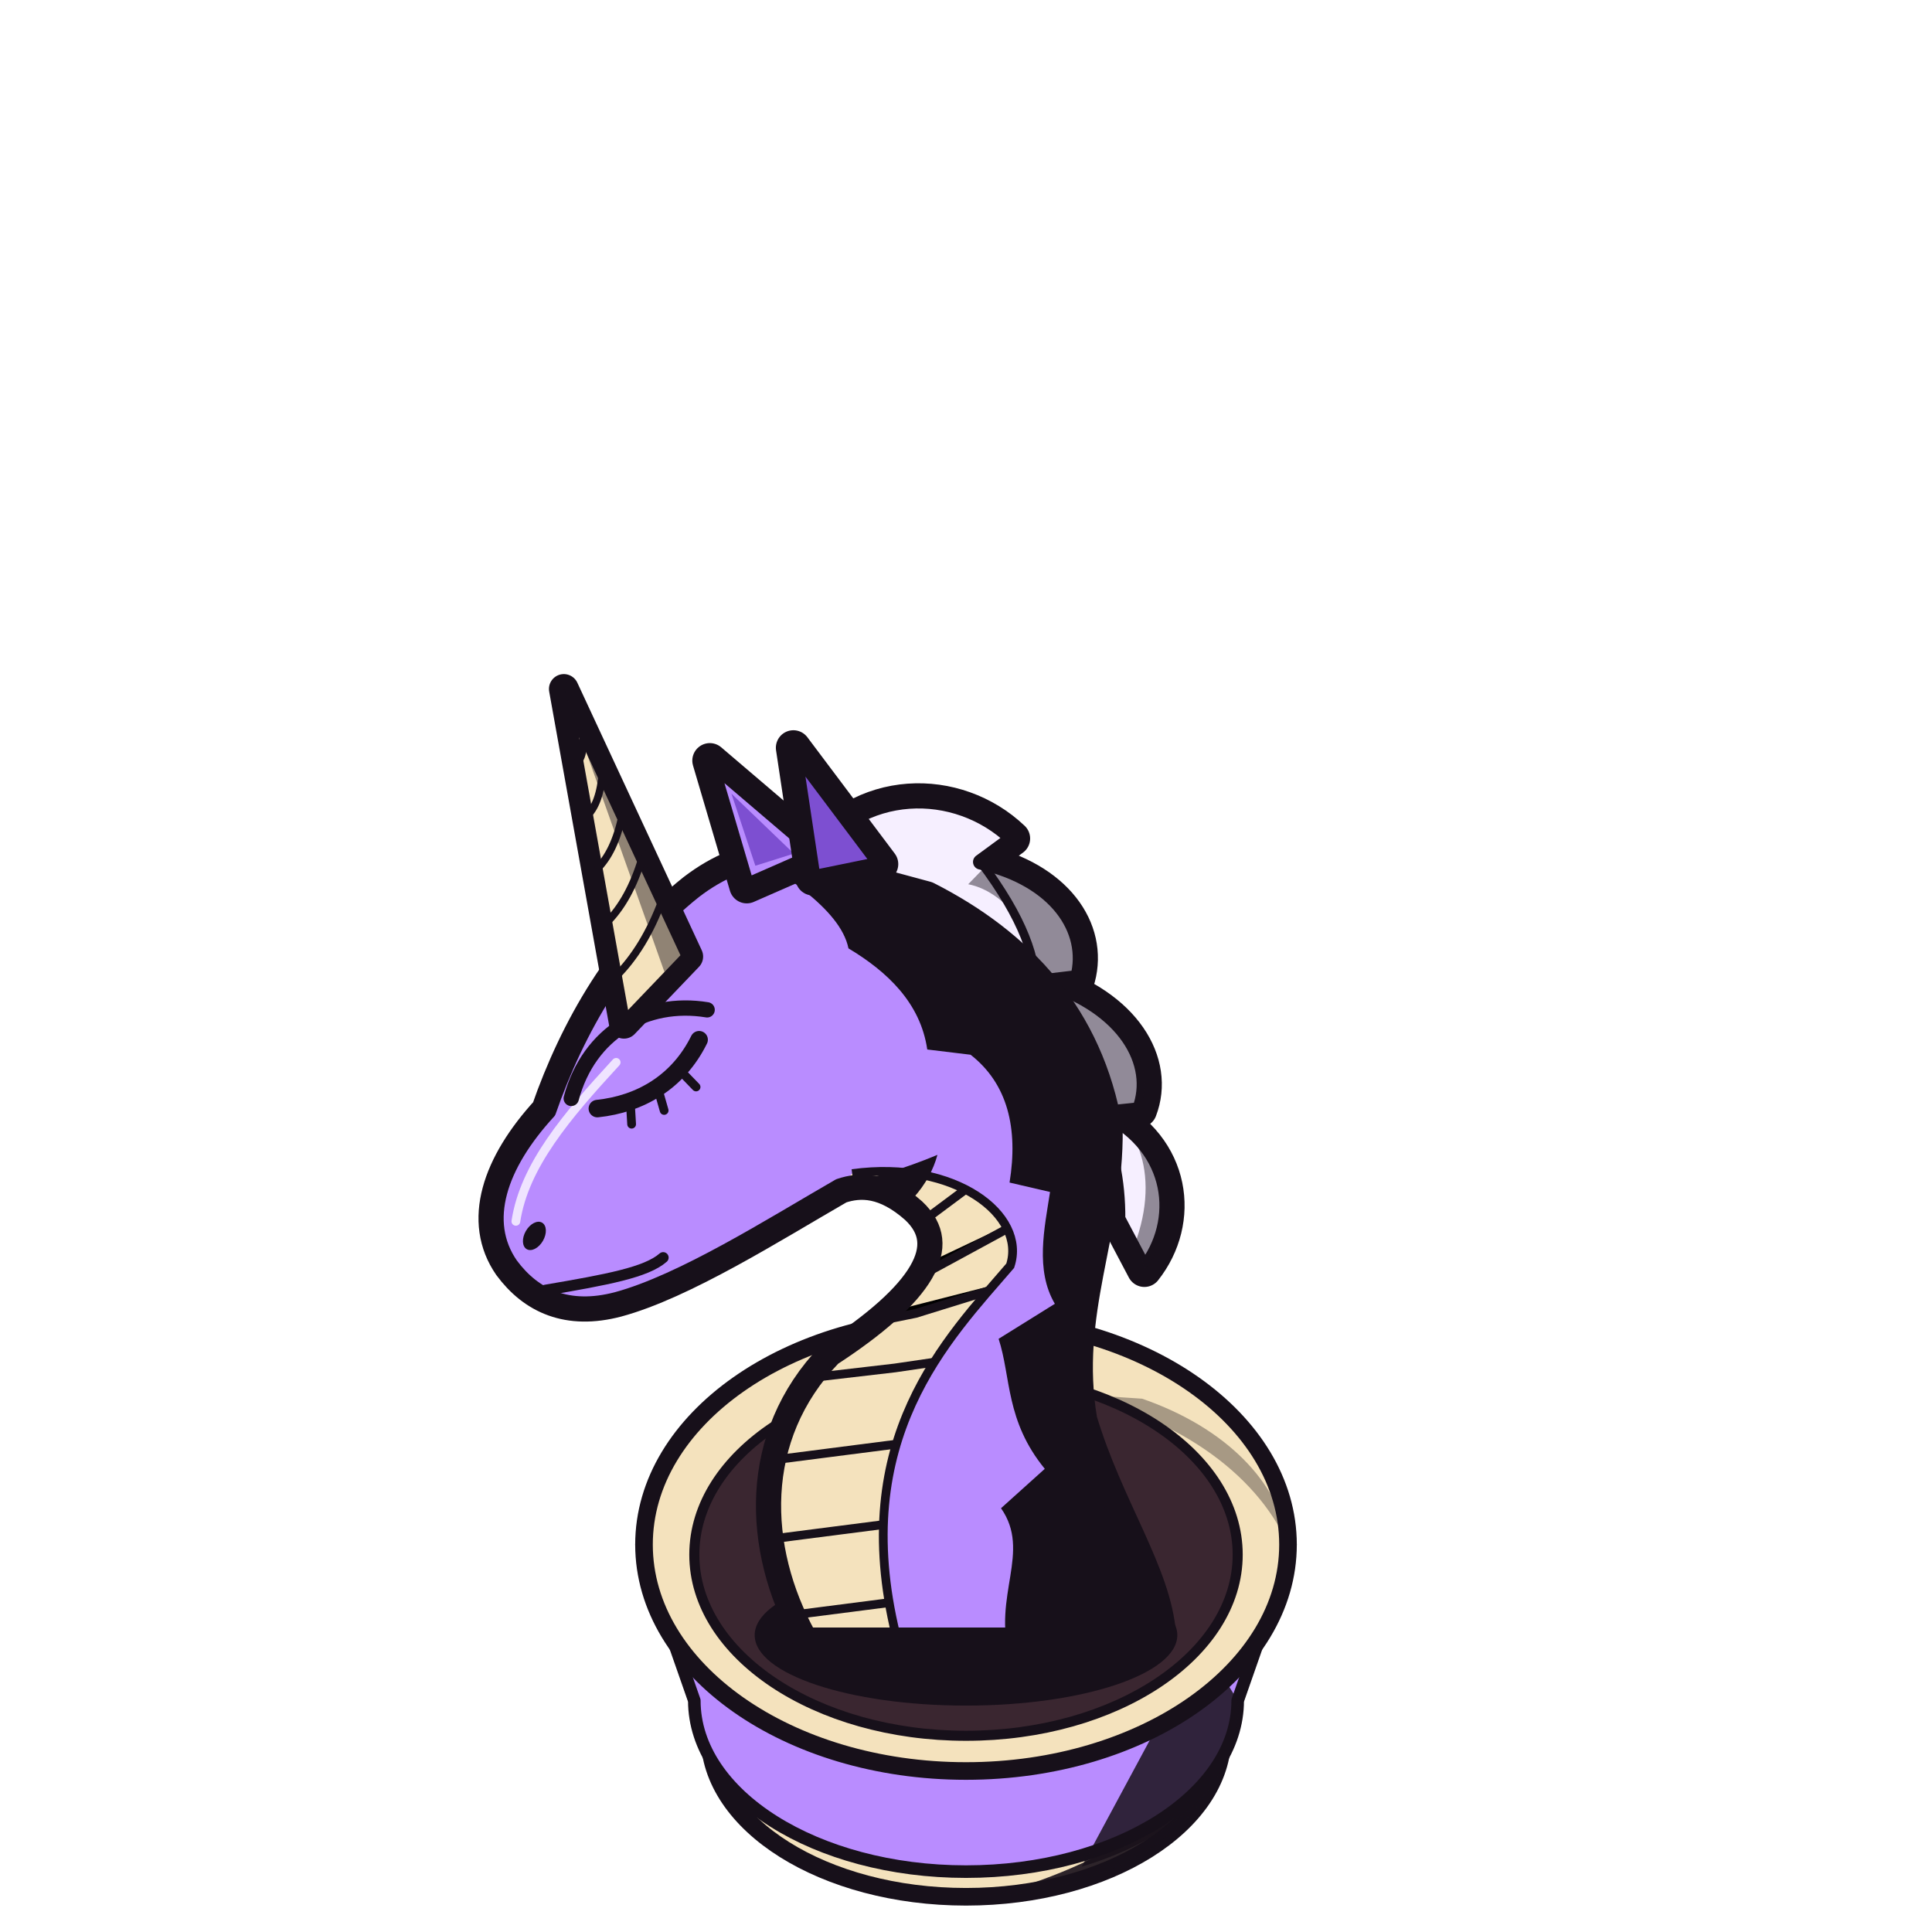
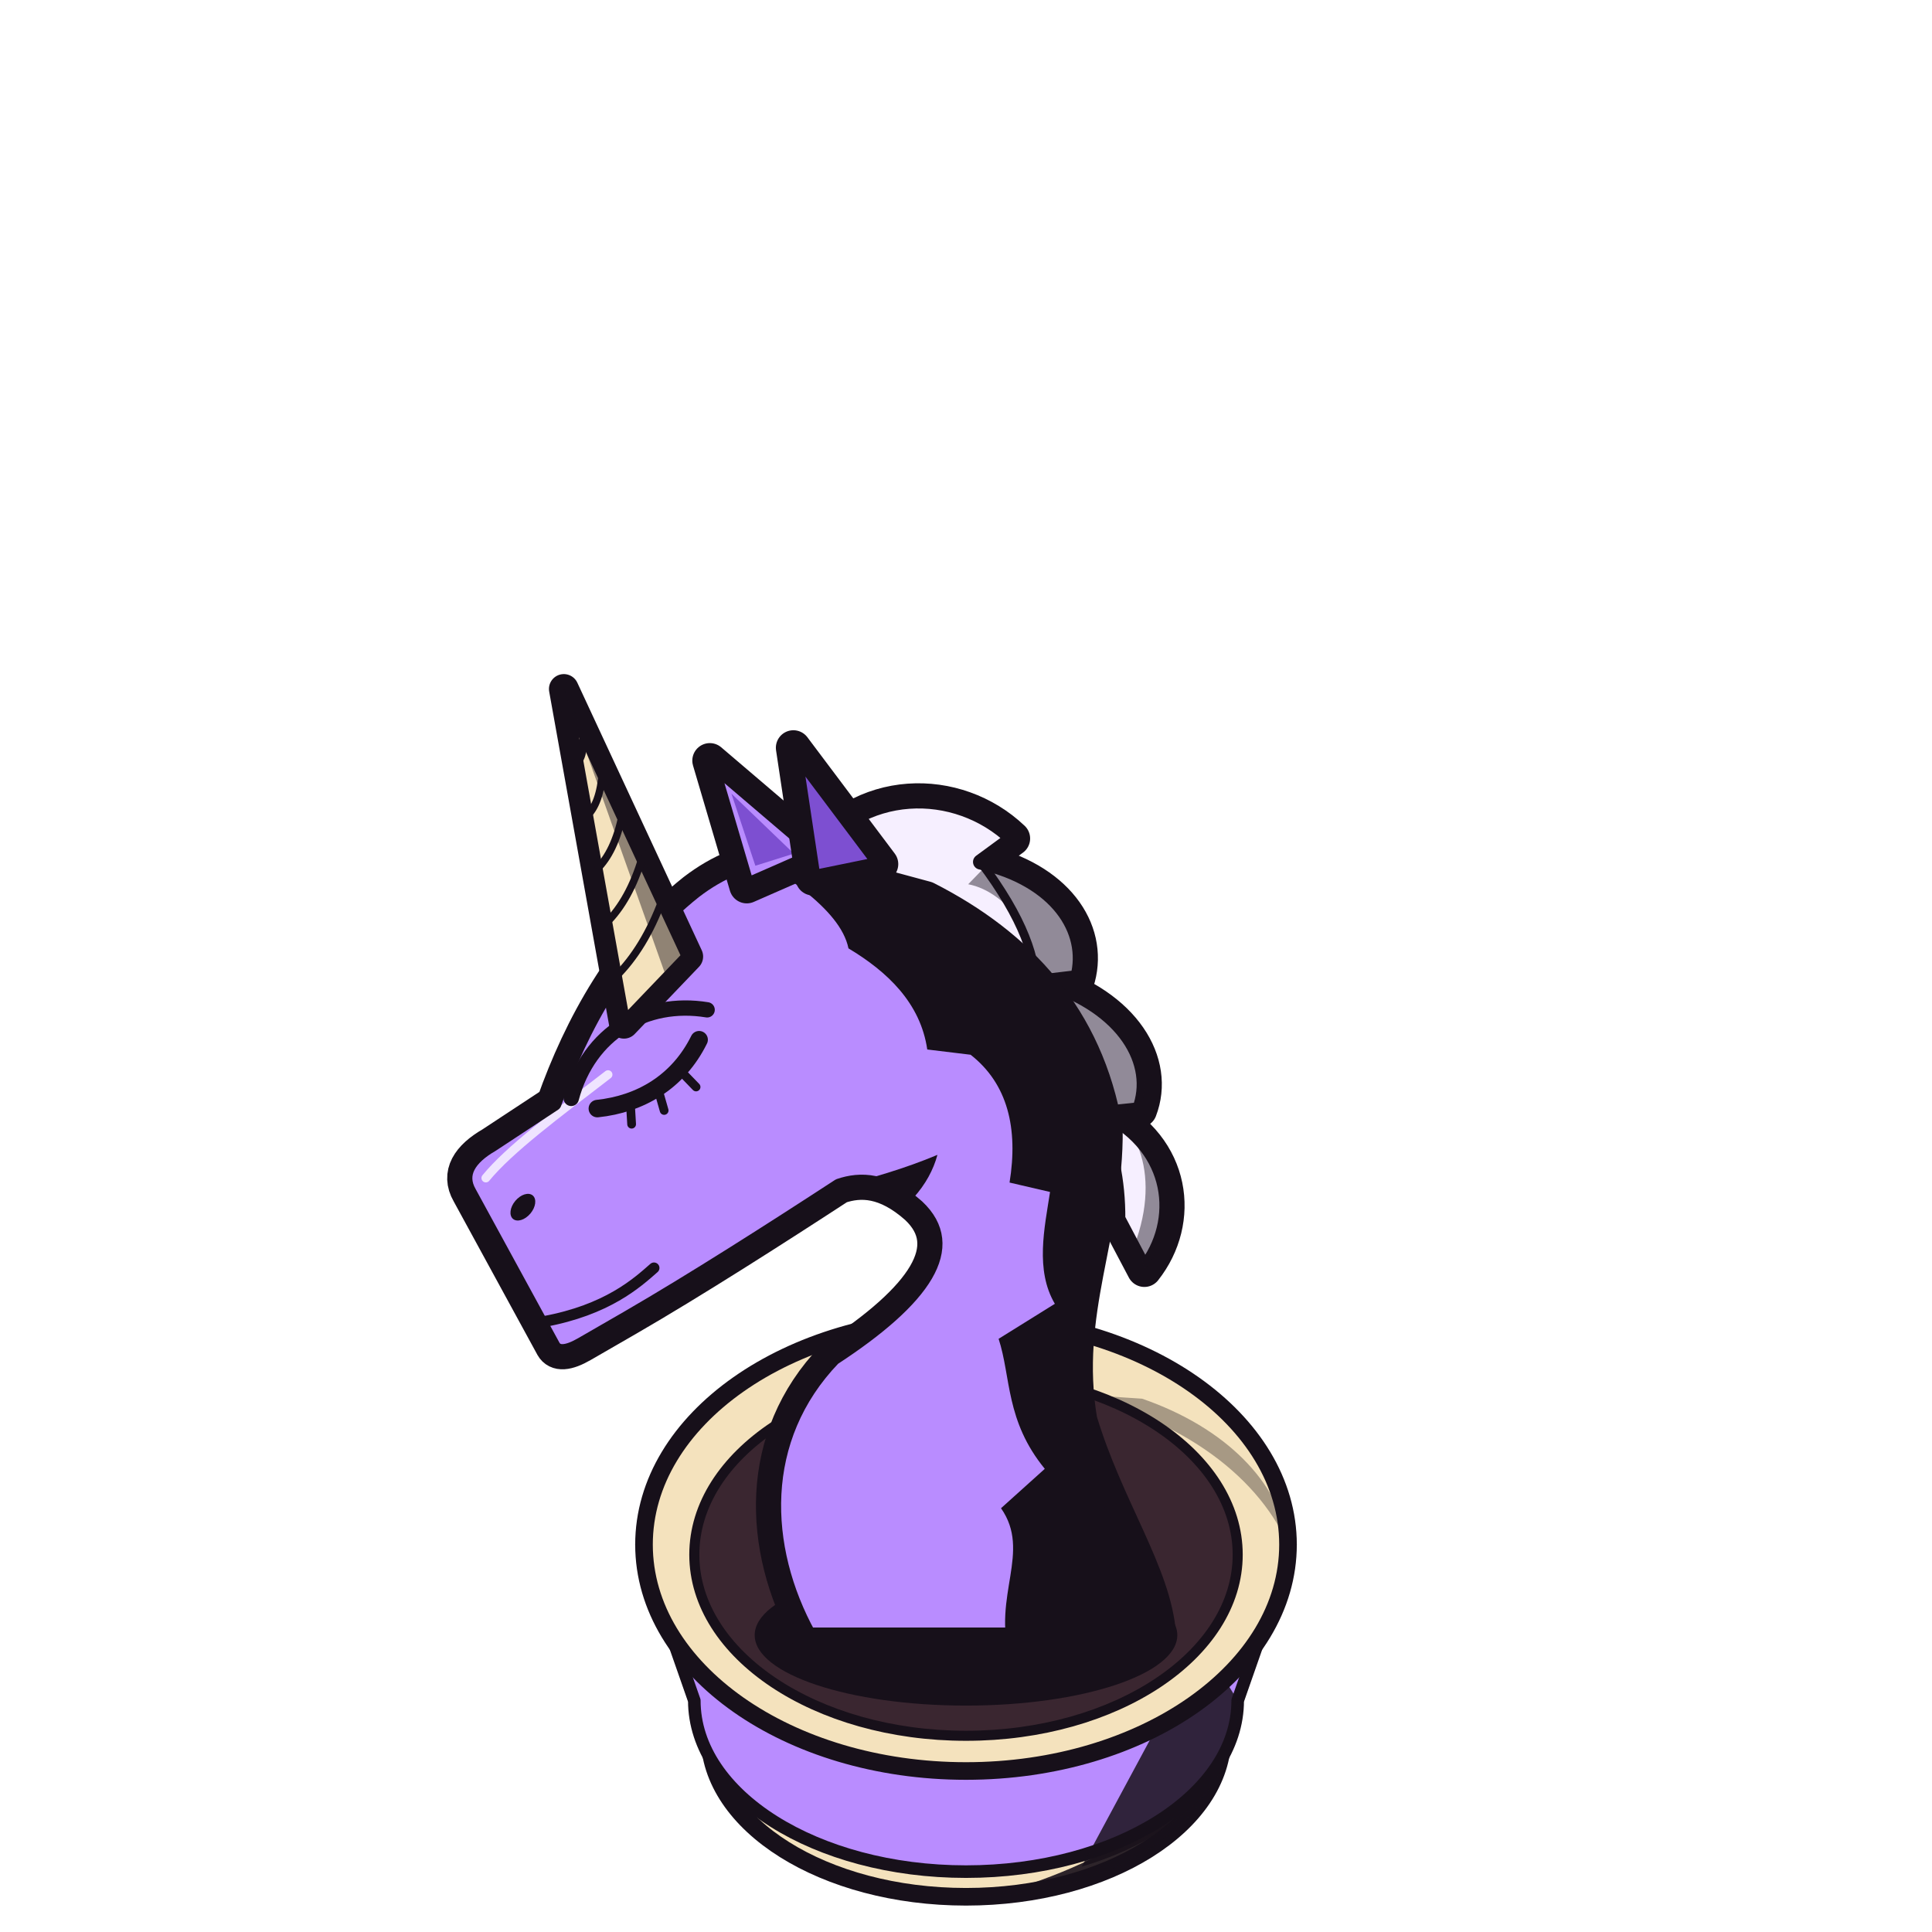
<svg xmlns="http://www.w3.org/2000/svg" viewBox="0 0 768 768" width="768" height="768">
  <path d="M256,614 L282,690 A102,64 0 0 0 486,690 L512,614 Z" fill="#f4e2bd" stroke="#17101a" stroke-width="7" stroke-linejoin="round" />
  <path d="M498,614 L486,690 A102,64 0 0 1 392,754 C440,742 478,716 486,690 Z" fill="#17101a" opacity=".9" />
  <path d="M262,636 L276,676 A108,68 0 0 0 492,676 L506,636 A128,90 0 0 1 262,636 Z" fill="#b98cff" stroke="#17101a" stroke-width="5" stroke-linejoin="round" />
  <path d="M470,640 L492,676 A108,68 0 0 1 430,742 L458,690 Z" fill="#17101a" opacity=".85" />
  <ellipse cx="384" cy="614" rx="128" ry="90" fill="#f4e2bd" stroke="#17101a" stroke-width="7" />
  <ellipse cx="384" cy="618" rx="108" ry="72" fill="#3a2630" stroke="#17101a" stroke-width="4" />
  <path d="M424,554 A128,90 0 0 1 512,614 A108,72 0 0 0 454,556 Z" fill="#17101a" opacity=".35" />
  <ellipse cx="384" cy="650" rx="84" ry="28" fill="#17101a" />
  <g transform="translate(384 650) scale(0.87) translate(-384 -650)">
    <path d="M311.8,296.1 C335.7,261.5 379.6,261.6 405.3,286.0 L390.7,296.7 C425.2,304.5 440.9,327.8 435.1,349.6 L420.0,351.4 C456.5,362.7 471.5,388.7 463.3,410.0 L447.9,411.6 C479.0,427.3 483.1,460.6 465.5,482.9 L453.3,459.8 C453.5,425.0 439.8,397.7 416.1,376.8 C390.9,345.1 360.5,316.5 311.8,296.1 Z" fill="none" stroke="#17101a" stroke-width="16" stroke-linejoin="round" />
    <path d="M311.8,296.1 C335.7,261.5 379.6,261.6 405.3,286.0 L390.7,296.7 C425.2,304.5 440.9,327.8 435.1,349.6 L420.0,351.4 C456.5,362.7 471.5,388.7 463.3,410.0 L447.9,411.6 C479.0,427.3 483.1,460.6 465.5,482.9 L453.3,459.8 C453.5,425.0 439.8,397.7 416.1,376.8 C390.9,345.1 360.5,316.5 311.8,296.1 Z" fill="#f6efff" stroke="#17101a" stroke-width="7" stroke-linejoin="round" />
    <path d="M390.7,296.7 C410.2,322.5 416.7,341.8 415.8,356.2 M420.0,351.4 C439.4,377.1 446.0,396.5 447.2,414.3" fill="none" stroke="#17101a" stroke-width="4" />
    <path d="M405.3,286.0 L390.7,296.7 C425.2,304.5 440.9,327.8 435.1,349.6 L420.0,351.4 C456.5,362.7 471.5,388.7 463.3,410.0 L447.9,411.6 C479.0,427.3 483.1,460.6 465.5,482.9 L462.0,468.9 C473.5,435.0 458.7,410.2 441.3,408.4 C448.6,381.1 433.2,362.3 416.0,360.6 C421.6,334.3 403.2,310.3 385.0,306.9 Z" fill="#17101a" opacity=".45" />
    <clipPath id="c2">
-       <path d="M175.9,480.8 C162.2,461.0 170.5,435.4 193.2,410.7 C206.2,373.2 228.1,335.2 259.8,310.0 C283.8,291.5 312.3,288.9 335.7,305.4 L365.7,313.5 C408.2,335.1 438.9,368.2 447.6,418.8 C448.1,466.0 427.6,502.3 436.0,552.0 C448.0,592.0 470.0,622.0 472.0,650.0 L312.0,650.0 C290.0,610.0 288.0,560.0 323.3,523.3 C365.1,496.0 380.9,472.5 361.6,454.4 C347.4,441.8 335.8,441.6 326.1,444.9 C294.9,462.9 254.4,488.6 224.4,496.7 C202.3,502.5 186.7,495.4 175.9,480.8 Z" />
+       <path d="M195.2,518.1 L156.9,447.9 C151.9,439.2 156.9,431.7 167.3,425.7 L195.7,407.0 C208.0,372.2 228.1,335.2 259.8,310.0 C283.8,291.5 312.3,288.9 335.7,305.4 L365.7,313.5 C408.2,335.1 438.9,368.2 447.6,418.8 C448.1,466.0 427.6,502.3 436.0,552.0 C448.0,592.0 470.0,622.0 472.0,650.0 L312.0,650.0 C290.0,610.0 288.0,560.0 323.3,523.3 C365.1,496.0 380.9,472.5 361.6,454.4 C347.4,441.8 335.8,441.6 326.1,444.9 C295.9,464.6 258.8,488.3 229.4,505.3 L208.6,517.3 C201.7,521.3 197.2,521.6 195.2,518.1 Z" />
    </clipPath>
-     <path d="M175.9,480.8 C162.2,461.0 170.5,435.4 193.2,410.7 C206.2,373.2 228.1,335.2 259.8,310.0 C283.8,291.5 312.3,288.9 335.7,305.4 L365.7,313.5 C408.2,335.1 438.9,368.2 447.6,418.8 C448.1,466.0 427.6,502.3 436.0,552.0 C448.0,592.0 470.0,622.0 472.0,650.0 L312.0,650.0 C290.0,610.0 288.0,560.0 323.3,523.3 C365.1,496.0 380.9,472.5 361.6,454.4 C347.4,441.8 335.8,441.6 326.1,444.9 C294.9,462.9 254.4,488.6 224.4,496.7 C202.3,502.5 186.7,495.4 175.9,480.8 Z" fill="none" stroke="#17101a" stroke-width="16" stroke-linejoin="round" />
-     <path d="M175.9,480.8 C162.2,461.0 170.5,435.4 193.2,410.7 C206.2,373.2 228.1,335.2 259.8,310.0 C283.8,291.5 312.3,288.9 335.7,305.4 L365.7,313.5 C408.2,335.1 438.9,368.2 447.6,418.8 C448.1,466.0 427.6,502.3 436.0,552.0 C448.0,592.0 470.0,622.0 472.0,650.0 L312.0,650.0 C290.0,610.0 288.0,560.0 323.3,523.3 C365.1,496.0 380.9,472.5 361.6,454.4 C347.4,441.8 335.8,441.6 326.1,444.9 C294.9,462.9 254.4,488.6 224.4,496.7 C202.3,502.5 186.7,495.4 175.9,480.8 Z" fill="#b98cff" />
+     <path d="M195.2,518.1 L156.9,447.9 C151.9,439.2 156.9,431.7 167.3,425.7 L195.7,407.0 C208.0,372.2 228.1,335.2 259.8,310.0 C283.8,291.5 312.3,288.9 335.7,305.4 L365.7,313.5 C408.2,335.1 438.9,368.2 447.6,418.8 C448.1,466.0 427.6,502.3 436.0,552.0 C448.0,592.0 470.0,622.0 472.0,650.0 L312.0,650.0 C290.0,610.0 288.0,560.0 323.3,523.3 C365.1,496.0 380.9,472.5 361.6,454.4 C347.4,441.8 335.8,441.6 326.1,444.9 C295.9,464.6 258.8,488.3 229.4,505.3 L208.6,517.3 C201.7,521.3 197.2,521.6 195.2,518.1 Z" fill="none" stroke="#17101a" stroke-width="16" stroke-linejoin="round" />
+     <path d="M195.2,518.1 L156.9,447.9 C151.9,439.2 156.9,431.7 167.3,425.7 L195.7,407.0 C208.0,372.2 228.1,335.2 259.8,310.0 C283.8,291.5 312.3,288.9 335.7,305.4 L365.7,313.5 C408.2,335.1 438.9,368.2 447.6,418.8 C448.1,466.0 427.6,502.3 436.0,552.0 C448.0,592.0 470.0,622.0 472.0,650.0 L312.0,650.0 C290.0,610.0 288.0,560.0 323.3,523.3 C365.1,496.0 380.9,472.5 361.6,454.4 C347.4,441.8 335.8,441.6 326.1,444.9 C295.9,464.6 258.8,488.3 229.4,505.3 L208.6,517.3 C201.7,521.3 197.2,521.6 195.2,518.1 Z" fill="#b98cff" />
    <g clip-path="url(#c2)">
-       <clipPath id="c2b">
-         <path d="M312.0,650.0 C290.0,610.0 288.0,560.0 323.3,523.3 C365.1,496.0 380.9,472.5 361.6,454.4 C347.4,441.8 335.8,441.6 326.1,444.9 L332.0,439.1 C379.1,432.7 411.8,458.2 404.2,481.2 C375.6,514.5 330.0,560.0 352.0,650.0 Z" />
-       </clipPath>
-       <path d="M312.0,650.0 C290.0,610.0 288.0,560.0 323.3,523.3 C365.1,496.0 380.9,472.5 361.6,454.4 C347.4,441.8 335.8,441.6 326.1,444.9 L332.0,439.1 C379.1,432.7 411.8,458.2 404.2,481.2 C375.6,514.5 330.0,560.0 352.0,650.0 Z" fill="#f4e2bd" />
-       <g clip-path="url(#c2b)" stroke="#17101a" stroke-width="4">
-         <path d="M297.3,506.3 L355.5,467.4 L411.9,425.4" />
-         <path d="M298.0,512.4 L364.0,485.4 L426.4,451.5" />
-         <path d="M289.2,517.5 L361.0,503.0 L431.0,481.3" />
-         <path d="M280.2,536.2 L351.6,527.9 L423.8,517.3" />
-         <path d="M280.0,572.0 L350.0,563.0 L420.0,554.0" />
-         <path d="M280.0,608.0 L350.0,599.0 L420.0,590.0" />
-         <path d="M280.0,644.0 L350.0,635.0 L420.0,626.0" />
-       </g>
-       <path d="M332.0,439.1 C379.1,432.7 411.8,458.2 404.2,481.2 C375.6,514.5 330.0,560.0 352.0,650.0" fill="none" stroke="#17101a" stroke-width="4" />
      <path d="M276.3,286.6 L404.5,212.6 L448.5,288.8 L488.5,358.1 L527.7,451.3 L520.0,560.0 L520.0,660.0 L404.0,660.0 C396.0,632.0 414.0,612.0 400.0,592.0 L420.0,574.0 C402.0,552.0 404.6,532.0 398.9,514.6 L424.6,498.6 C415.5,483.2 419.9,463.8 422.4,447.5 L403.9,443.2 C407.9,418.5 403.1,398.1 386.1,384.8 L366.3,382.4 C363.2,361.1 348.0,346.8 330.3,336.2 C326.5,317.6 298.7,301.4 276.3,286.6 Z" fill="#17101a" />
      <g transform="translate(44 0) rotate(-30 404 520)">
-         <path d="M336,394 C300,394 252,396 222,388 C240,404 290,414 336,418 C356,420 372,414 382,404 C366,402 350,398 336,394 Z" fill="#17101a" />
-         <path d="M200,334 C216,314 244,304 276,294" fill="none" stroke="#efe4ff" stroke-width="4" stroke-linecap="round" />
+         <path d="M336,394 C300,396 256,398 222,398 C246,408 290,414 336,418 C356,420 372,414 382,404 C366,402 350,398 336,394 Z" fill="#17101a" />
+         <path d="M198,310 C214,304 240,301 270,297" fill="none" stroke="#efe4ff" stroke-width="4" stroke-linecap="round" />
      </g>
    </g>
-     <path d="M175.9,480.8 C162.2,461.0 170.5,435.4 193.2,410.7 C206.2,373.2 228.1,335.2 259.8,310.0 C283.8,291.5 312.3,288.9 335.7,305.4 L365.7,313.5 C408.2,335.1 438.9,368.2 447.6,418.8 C448.1,466.0 427.6,502.3 436.0,552.0 C448.0,592.0 470.0,622.0 472.0,650.0 L312.0,650.0 C290.0,610.0 288.0,560.0 323.3,523.3 C365.1,496.0 380.9,472.5 361.6,454.4 C347.4,441.8 335.8,441.6 326.1,444.9 C294.9,462.9 254.4,488.6 224.4,496.7 C202.3,502.5 186.7,495.4 175.9,480.8 Z" fill="none" stroke="#17101a" stroke-width="7" stroke-linejoin="round" />
+     <path d="M195.2,518.1 L156.9,447.9 C151.9,439.2 156.9,431.7 167.3,425.7 L195.7,407.0 C208.0,372.2 228.1,335.2 259.8,310.0 C283.8,291.5 312.3,288.9 335.7,305.4 L365.7,313.5 C408.2,335.1 438.9,368.2 447.6,418.8 C448.1,466.0 427.6,502.3 436.0,552.0 C448.0,592.0 470.0,622.0 472.0,650.0 L312.0,650.0 C290.0,610.0 288.0,560.0 323.3,523.3 C365.1,496.0 380.9,472.5 361.6,454.4 C347.4,441.8 335.8,441.6 326.1,444.9 C295.9,464.6 258.8,488.3 229.4,505.3 L208.6,517.3 C201.7,521.3 197.2,521.6 195.2,518.1 Z" fill="none" stroke="#17101a" stroke-width="7" stroke-linejoin="round" />
    <g transform="translate(44 0) rotate(-30 404 520)">
      <g transform="translate(284,304)">
        <g transform="scale(1)">
          <path d="M-26,4 C-8,12 12,12 30,0" fill="none" stroke="#17101a" stroke-width="8" stroke-linecap="round" />
          <path d="M-12,10 L-16,18 M2,12 L0,20 M16,10 L18,18" stroke="#17101a" stroke-width="4" stroke-linecap="round" />
          <path d="M-34,-6 C-12,-28 18,-28 40,-10" fill="none" stroke="#17101a" stroke-width="7" stroke-linecap="round" />
        </g>
      </g>
-       <ellipse cx="204" cy="344" rx="7" ry="4.5" fill="#17101a" transform="rotate(-30 204 344)" />
-       <path d="M196,368 C223,378 240,384 250,382" fill="none" stroke="#17101a" stroke-width="5" stroke-linecap="round" />
+       <ellipse cx="206" cy="330" rx="7" ry="4.5" fill="#17101a" transform="rotate(-20 206 330)" />
+       <path d="M188,380 C216,390 234,386 244,384" fill="none" stroke="#17101a" stroke-width="5" stroke-linecap="round" />
    </g>
    <g transform="translate(44 0) rotate(-30 404 520)">
      <path d="M368,254 L382,196 L404,258 Z" fill="none" stroke="#17101a" stroke-width="16" stroke-linejoin="round" />
      <path d="M368,254 L382,196 L404,258 Z" fill="#b98cff" stroke="#17101a" stroke-width="7" stroke-linejoin="round" />
      <path d="M376,248 L383,214 L394,252 Z" fill="#7d4fd1" />
      <path d="M396,266 L418,210 L426,276 Z" fill="none" stroke="#17101a" stroke-width="16" stroke-linejoin="round" />
      <path d="M396,266 L418,210 L426,276 Z" fill="#7d4fd1" stroke="#17101a" stroke-width="7" stroke-linejoin="round" />
      <g transform="translate(310 272) scale(0.85) translate(-310 -272)">
        <path d="M284,282 L332,268 L346,110 Z" fill="none" stroke="#17101a" stroke-width="16" stroke-linejoin="round" />
        <path d="M284,282 L332,268 L346,110 Z" fill="#f4e2bd" stroke="#17101a" stroke-width="7" stroke-linejoin="round" />
        <path d="M316,273 L332,268 L346,110 Z" fill="#17101a" opacity=".45" />
        <path d="M292.68,257.92 Q313.81,252.37 334.94,234.82" fill="none" stroke="#17101a" stroke-width="4" />
        <path d="M302.6,230.4 Q319.89,225.97 337.18,209.54" fill="none" stroke="#17101a" stroke-width="4" />
        <path d="M312.52,202.88 Q325.97,199.57 339.42,184.26" fill="none" stroke="#17101a" stroke-width="4" />
        <path d="M322.44,175.36 Q332.05,173.17 341.66,158.98" fill="none" stroke="#17101a" stroke-width="4" />
        <path d="M332.36,147.84 Q338.13,146.77 343.9,133.7" fill="none" stroke="#17101a" stroke-width="4" />
      </g>
    </g>
  </g>
</svg>
